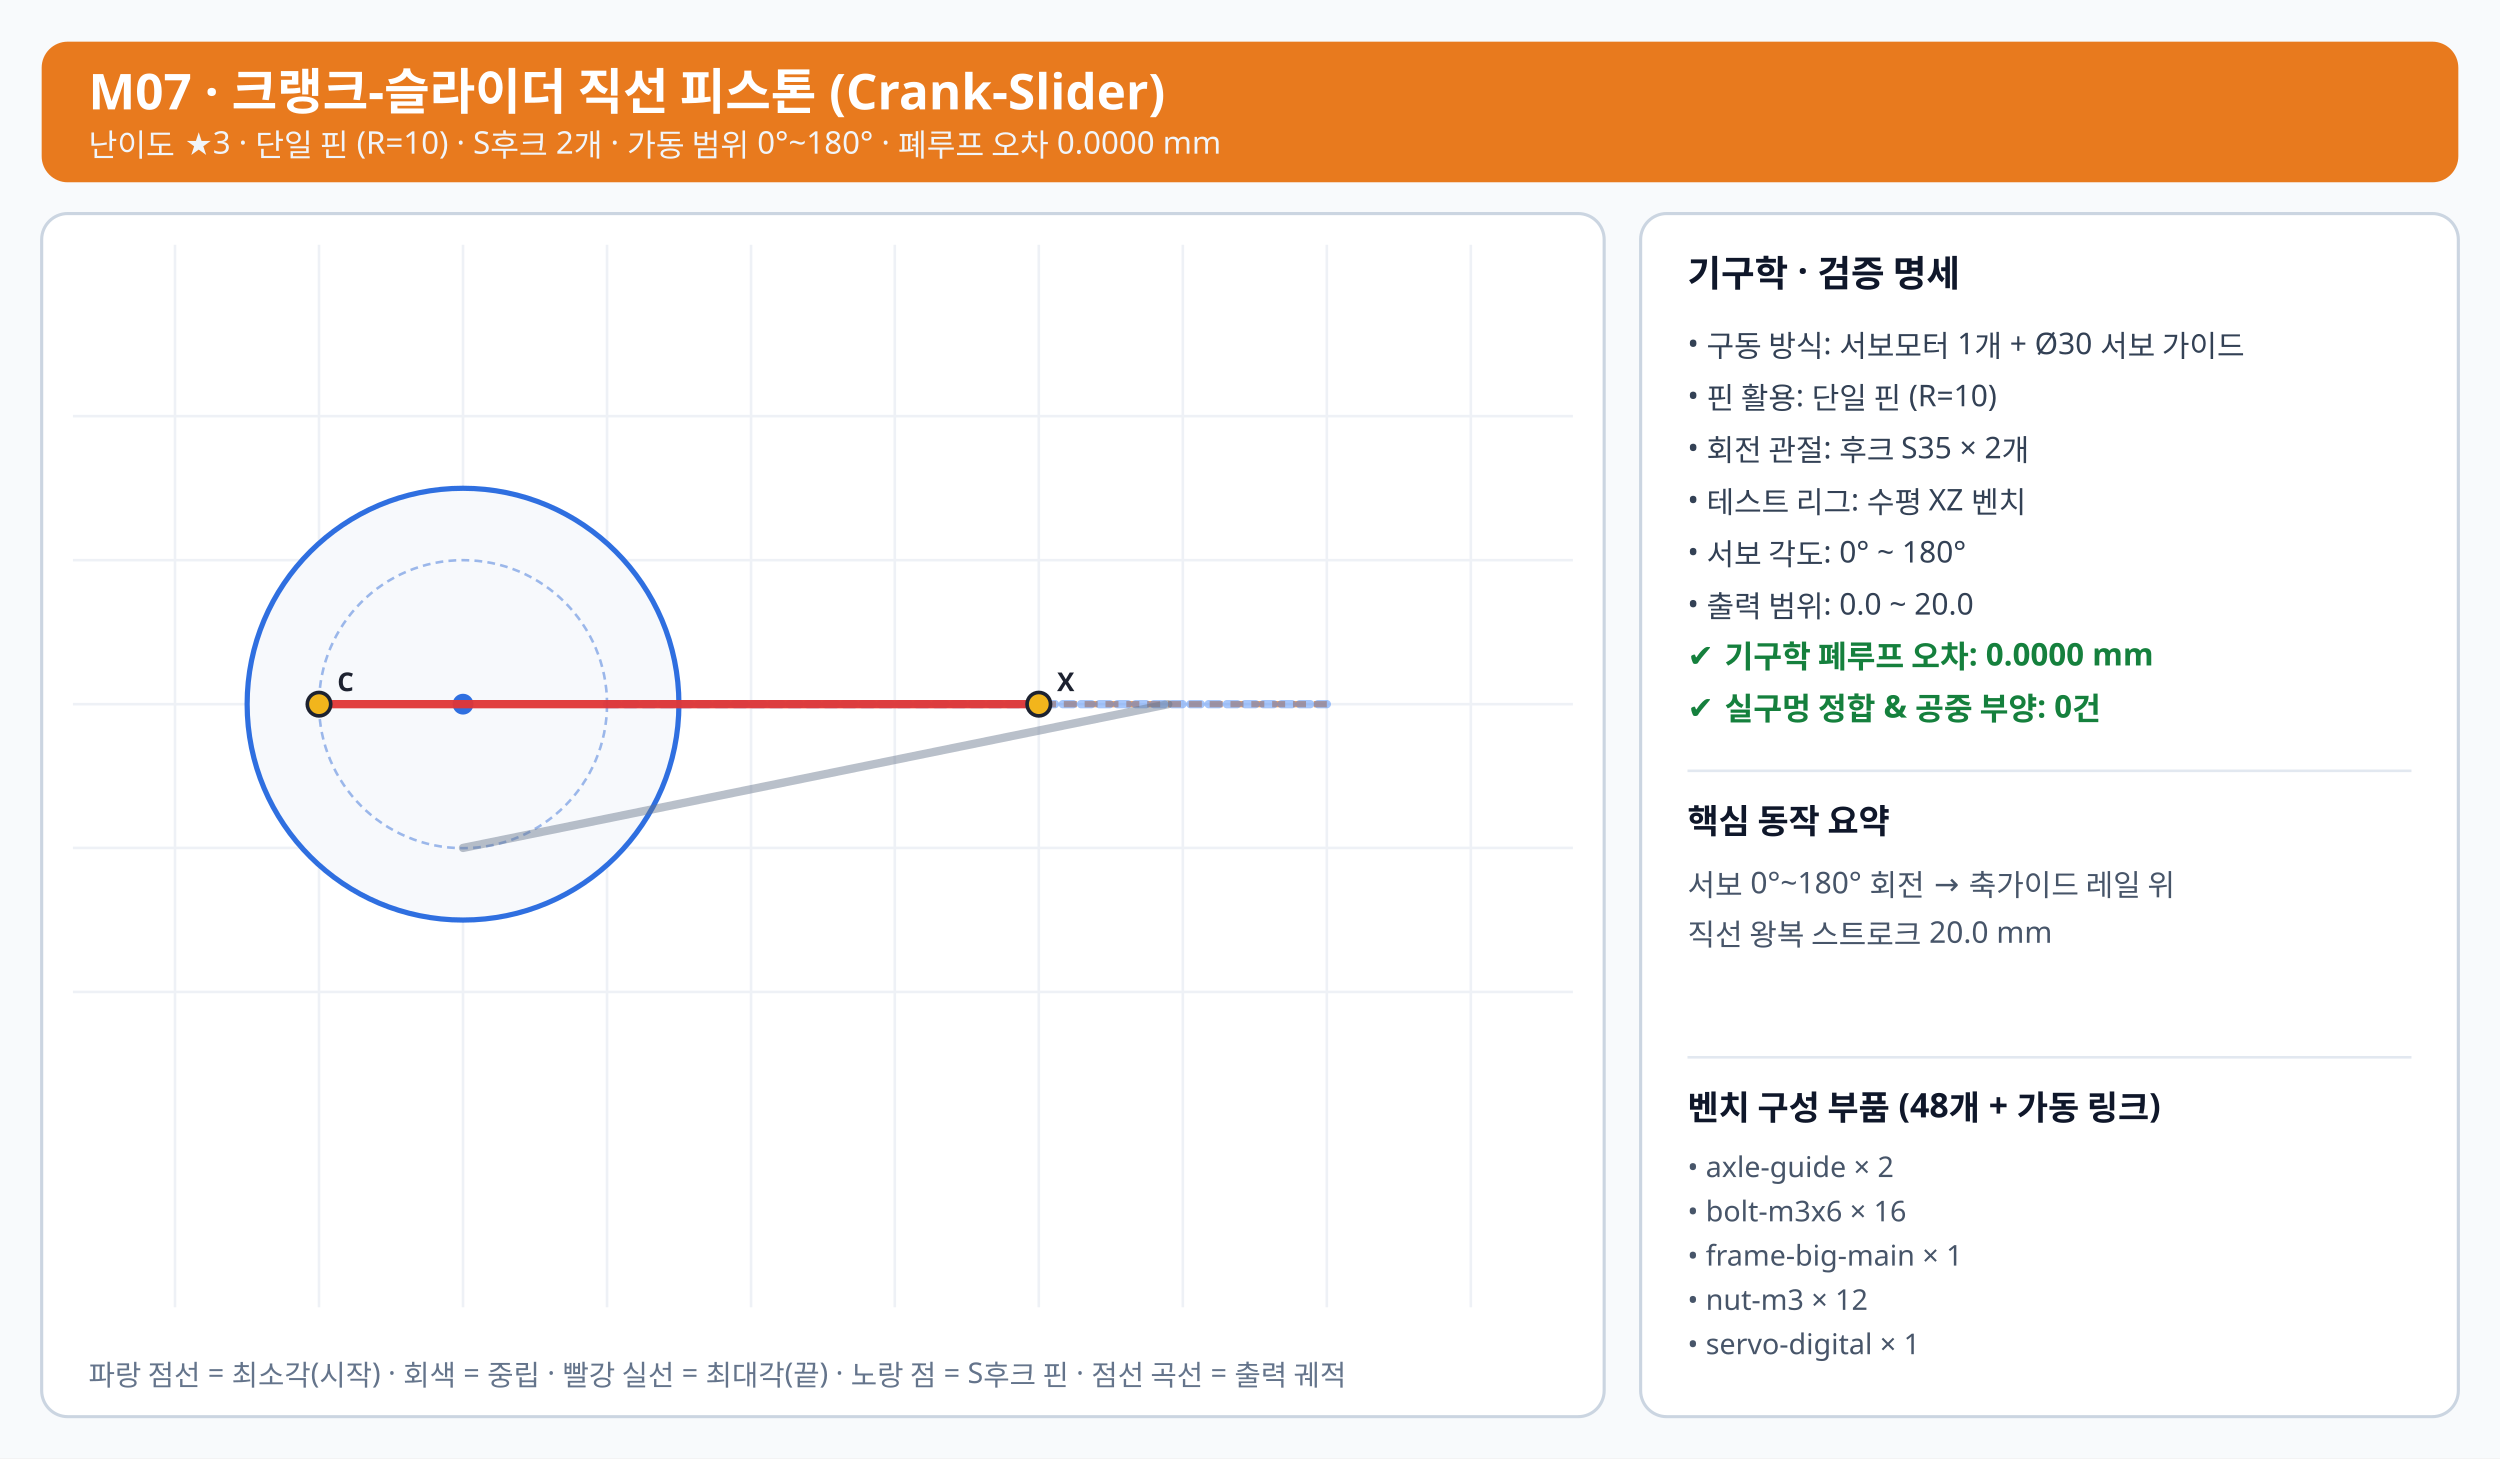
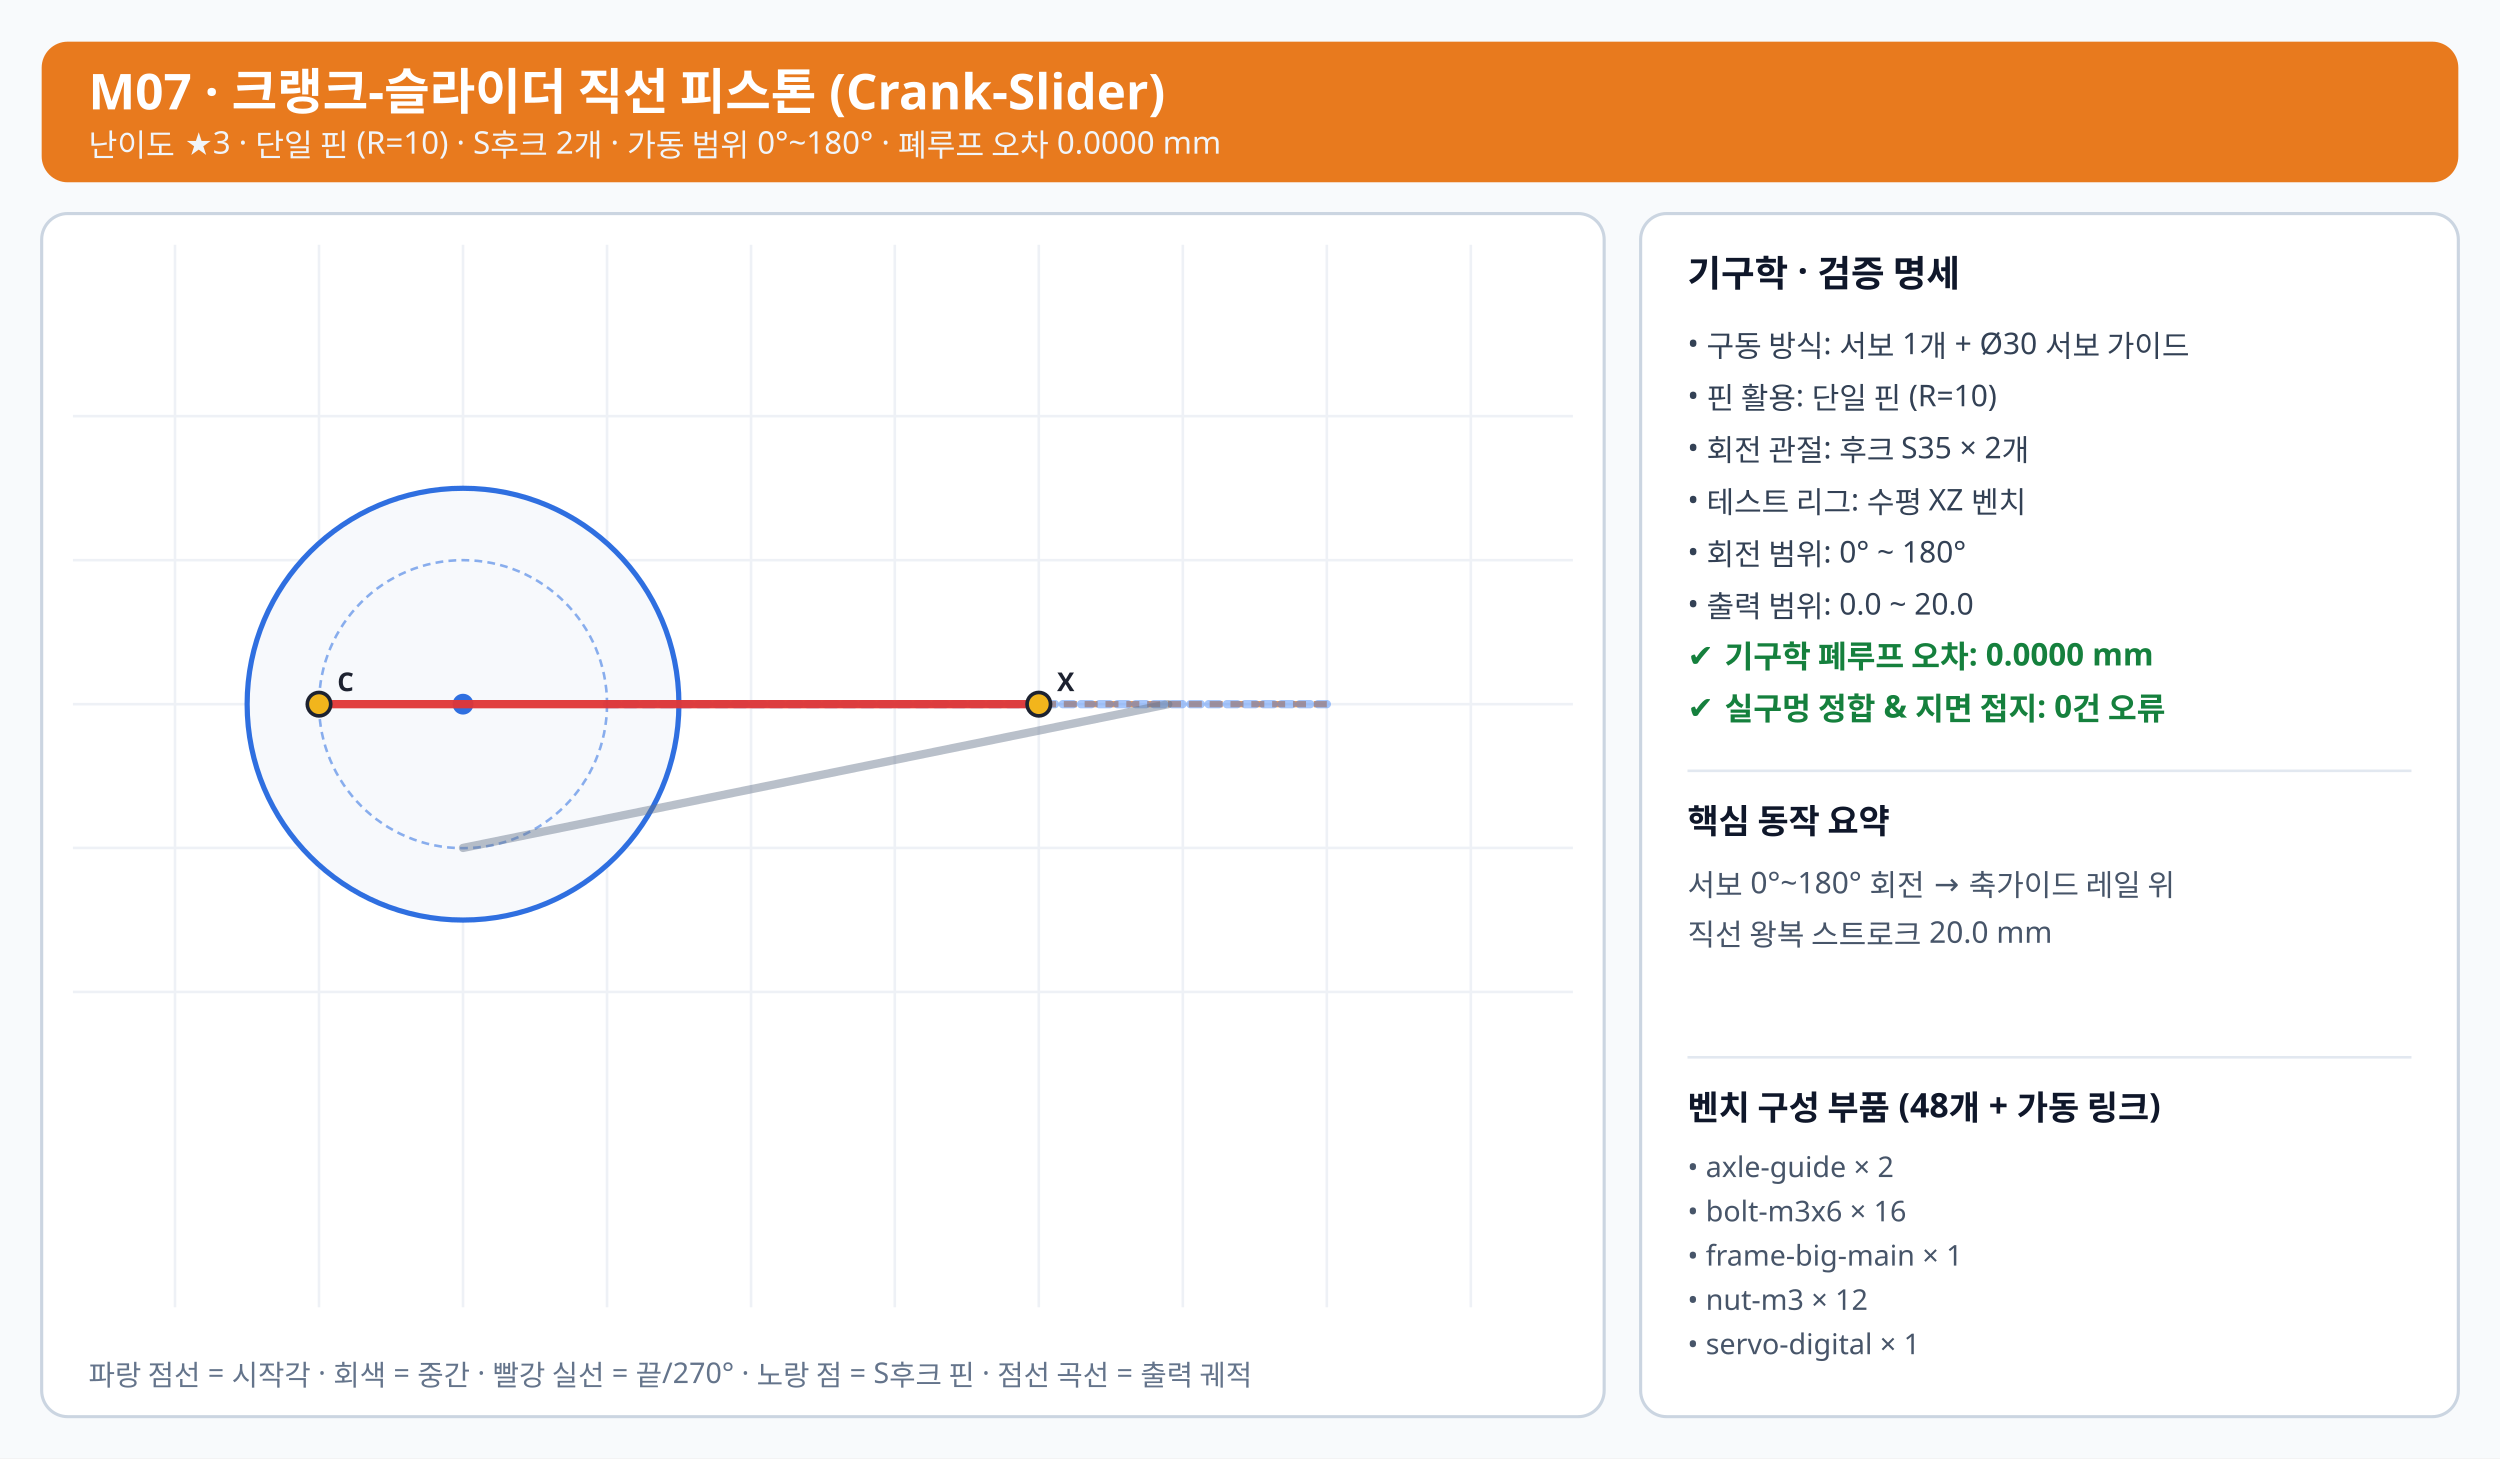
<svg xmlns="http://www.w3.org/2000/svg" viewBox="0 0 960 560" font-family="Pretendard,Apple SD Gothic Neo,sans-serif">
  <rect width="960" height="560" fill="#f8fafc" />
  <rect x="16" y="16" width="928" height="54" rx="10" fill="#e87a1e" />
  <text x="34" y="42" fill="#fff" font-size="19" font-weight="800">M07 · 크랭크-슬라이더 직선 피스톤 (Crank-Slider)</text>
  <text x="34" y="60" fill="#f1f5f9" font-size="12">난이도 ★3 · 단일 핀 (R=10) · S후크 2개 · 가동 범위 0°~180° · 폐루프 오차 0.0000 mm</text>
  <rect x="16" y="82" width="600" height="462" rx="10" fill="#fff" stroke="#cbd5e1" stroke-width="1.2" />
  <line x1="67.2" y1="94" x2="67.2" y2="502" stroke="#eef1f6" stroke-width="1" />
  <line x1="122.5" y1="94" x2="122.5" y2="502" stroke="#eef1f6" stroke-width="1" />
  <line x1="177.8" y1="94" x2="177.8" y2="502" stroke="#eef1f6" stroke-width="1" />
  <line x1="233.1" y1="94" x2="233.1" y2="502" stroke="#eef1f6" stroke-width="1" />
  <line x1="288.4" y1="94" x2="288.4" y2="502" stroke="#eef1f6" stroke-width="1" />
  <line x1="343.6" y1="94" x2="343.6" y2="502" stroke="#eef1f6" stroke-width="1" />
  <line x1="398.9" y1="94" x2="398.9" y2="502" stroke="#eef1f6" stroke-width="1" />
  <line x1="454.2" y1="94" x2="454.2" y2="502" stroke="#eef1f6" stroke-width="1" />
  <line x1="509.5" y1="94" x2="509.5" y2="502" stroke="#eef1f6" stroke-width="1" />
  <line x1="564.8" y1="94" x2="564.8" y2="502" stroke="#eef1f6" stroke-width="1" />
  <line x1="28" y1="159.8" x2="604" y2="159.8" stroke="#eef1f6" stroke-width="1" />
  <line x1="28" y1="215.1" x2="604" y2="215.1" stroke="#eef1f6" stroke-width="1" />
  <line x1="28" y1="270.4" x2="604" y2="270.4" stroke="#eef1f6" stroke-width="1" />
  <line x1="28" y1="325.6" x2="604" y2="325.6" stroke="#eef1f6" stroke-width="1" />
  <line x1="28" y1="380.9" x2="604" y2="380.9" stroke="#eef1f6" stroke-width="1" />
  <circle cx="177.8" cy="270.4" r="82.9" fill="#f7f9fc" stroke="#2f6fe0" stroke-width="2.0" />
-   <circle cx="177.8" cy="270.4" r="55.3" fill="none" stroke="#9bb7ea" stroke-width="1" stroke-dasharray="3 2" />
+   <circle cx="177.8" cy="270.4" r="55.3" fill="none" stroke="#2f6fe0" stroke-width="1" stroke-opacity="0.55" stroke-dasharray="3 2" />
  <circle cx="177.8" cy="270.4" r="4" fill="#2f6fe0" />
-   <polyline points="509.5,270.4 509.5,270.4 509.4,270.4 509.2,270.4 508.9,270.4 508.5,270.4 508.1,270.4 507.6,270.4 507.0,270.4 506.3,270.4 505.5,270.4 504.7,270.4 503.8,270.4 502.9,270.4 501.8,270.4 500.7,270.4 499.6,270.4 498.3,270.4 497.1,270.4 495.7,270.4 494.3,270.4 492.8,270.4 491.3,270.4 489.8,270.4 488.2,270.4 486.5,270.4 484.8,270.4 483.1,270.4 481.3,270.4 479.5,270.4 477.7,270.4 475.8,270.4 474.0,270.4 472.1,270.4 470.2,270.4 468.2,270.4 466.3,270.4 464.3,270.4 462.4,270.4 460.4,270.4 458.4,270.4 456.5,270.4 454.5,270.4 452.5,270.4 450.6,270.4 448.6,270.4 446.7,270.4 444.8,270.4 442.9,270.4 441.1,270.4 439.2,270.4 437.4,270.4 435.6,270.4 433.8,270.4 432.1,270.4 430.4,270.4 428.7,270.4 427.1,270.4 425.5,270.4 423.9,270.4 422.4,270.4 420.9,270.4 419.5,270.4 418.1,270.4 416.7,270.4 415.4,270.4 414.2,270.4 412.9,270.4 411.8,270.4 410.7,270.4 409.6,270.4 408.6,270.4 407.6,270.4 406.7,270.4 405.8,270.4 405.0,270.4 404.2,270.4 403.5,270.4 402.8,270.4 402.2,270.4 401.6,270.4 401.1,270.4 400.7,270.4 400.3,270.4 399.9,270.4 399.6,270.4 399.4,270.4 399.2,270.4 399.0,270.4 399.0,270.4 398.9,270.4" fill="none" stroke="#e87a1e" stroke-width="2.4" stroke-opacity="0.7" stroke-dasharray="5 3" />
+   <polyline points="509.5,270.4 509.5,270.4 509.4,270.4 509.2,270.4 508.9,270.4 508.5,270.4 508.1,270.4 507.6,270.4 507.0,270.4 506.3,270.4 505.5,270.4 504.7,270.4 503.8,270.4 502.9,270.4 501.8,270.4 500.7,270.4 499.6,270.4 498.3,270.4 497.1,270.4 495.7,270.4 494.3,270.4 492.8,270.4 491.3,270.4 489.8,270.4 488.2,270.4 486.5,270.4 484.8,270.4 483.1,270.4 481.3,270.4 479.5,270.4 477.7,270.4 475.8,270.4 474.0,270.4 472.1,270.4 470.2,270.4 468.2,270.4 466.3,270.4 464.3,270.4 462.4,270.4 460.4,270.4 458.4,270.4 456.5,270.4 454.5,270.4 452.5,270.4 450.6,270.4 448.6,270.4 446.7,270.4 444.8,270.4 442.9,270.4 441.1,270.4 439.2,270.4 437.4,270.4 435.6,270.4 433.8,270.4 432.1,270.4 430.4,270.4 428.7,270.4 427.1,270.4 425.5,270.4 423.9,270.4 422.4,270.4 420.9,270.4 419.5,270.4 418.1,270.4 416.7,270.4 415.4,270.4 414.2,270.4 412.9,270.4 411.8,270.4 410.7,270.4 409.6,270.4 408.6,270.4 407.6,270.4 406.7,270.4 405.8,270.4 405.0,270.4 404.2,270.4 403.5,270.4 402.8,270.4 402.2,270.4 401.6,270.4 401.1,270.4 400.7,270.4 400.3,270.4 399.9,270.4 399.6,270.4 399.4,270.4 399.2,270.4 399.0,270.4 399.0,270.4 398.9,270.4" fill="none" stroke="#e87a1e" stroke-width="2.4" stroke-opacity="0.75" stroke-dasharray="5 3" />
  <line x1="233.1" y1="270.4" x2="509.5" y2="270.4" stroke="#3b82f6" stroke-width="3.2" stroke-linecap="round" stroke-opacity="0.45" stroke-dasharray="4 3" />
  <line x1="177.8" y1="325.6" x2="448.6" y2="270.4" stroke="#64748b" stroke-width="3.2" stroke-linecap="round" stroke-opacity="0.45" />
  <line x1="122.5" y1="270.4" x2="398.9" y2="270.4" stroke="#e03636" stroke-width="3.2" stroke-linecap="round" stroke-opacity="0.95" />
  <circle cx="122.5" cy="270.4" r="4.5" fill="#f2b51c" stroke="#1d2230" stroke-width="1.4" />
  <text x="129.5" y="265.4" font-size="10" font-weight="700" fill="#1d2230">C</text>
  <circle cx="398.9" cy="270.4" r="4.5" fill="#f2b51c" stroke="#1d2230" stroke-width="1.4" />
  <text x="405.9" y="265.4" font-size="10" font-weight="700" fill="#1d2230">X</text>
-   <text x="34" y="532" fill="#64748b" font-size="11">파랑 점선 = 최소각(시작) · 회색 = 중립 · 빨강 실선 = 최대각(끝) · 노랑 점 = S후크 핀 · 점선 곡선 = 출력 궤적</text>
+   <text x="34" y="532" fill="#64748b" font-size="11">파랑 점선 = 시작각 · 회색 = 중간 · 빨강 실선 = 끝/270° · 노랑 점 = S후크 핀 · 점선 곡선 = 출력 궤적</text>
  <rect x="630" y="82" width="314" height="462" rx="10" fill="#fff" stroke="#cbd5e1" stroke-width="1.2" />
  <text x="648" y="110" fill="#0f172a" font-size="14" font-weight="800">기구학 · 검증 명세</text>
-   <text x="648" y="136" fill="#334155" font-size="11.5">• 구동 방식: 서보모터 1개 + Ø30 서보 가이드</text>
+   <text x="648" y="136" fill="#334155" font-size="11.5">• 구동 방식: 서보 1개 + Ø30 서보 가이드</text>
  <text x="648" y="156" fill="#334155" font-size="11.5">• 핀 활용: 단일 핀 (R=10)</text>
  <text x="648" y="176" fill="#334155" font-size="11.5">• 회전 관절: 후크 S35 × 2개</text>
  <text x="648" y="196" fill="#334155" font-size="11.5">• 테스트 리그: 수평 XZ 벤치</text>
-   <text x="648" y="216" fill="#334155" font-size="11.5">• 서보 각도: 0° ~ 180°</text>
+   <text x="648" y="216" fill="#334155" font-size="11.5">• 회전 범위: 0° ~ 180°</text>
  <text x="648" y="236" fill="#334155" font-size="11.5">• 출력 범위: 0.0 ~ 20.0</text>
  <text x="648" y="256" fill="#15803d" font-size="12" font-weight="800">✔ 기구학 폐루프 오차: 0.0000 mm</text>
-   <text x="648" y="276" fill="#15803d" font-size="12" font-weight="800">✔ 실구멍 정합 &amp; 공중 부양: 0건</text>
+   <text x="648" y="276" fill="#15803d" font-size="12" font-weight="800">✔ 실구멍 정합 &amp; 지면 접지: 0건 오류</text>
  <line x1="648" y1="296" x2="926" y2="296" stroke="#e2e8f0" />
  <text x="648" y="320" fill="#0f172a" font-size="13" font-weight="800">핵심 동작 요약</text>
  <text x="648" y="344" fill="#475569" font-size="11.5">서보 0°~180° 회전 → 축가이드 레일 위 </text>
  <text x="648" y="363" fill="#475569" font-size="11.5">직선 왕복 스트로크 20.0 mm</text>
  <line x1="648" y1="406" x2="926" y2="406" stroke="#e2e8f0" />
  <text x="648" y="430" fill="#0f172a" font-size="13" font-weight="800">벤치 구성 부품 (48개 + 가동 링크)</text>
  <text x="648" y="452" fill="#475569" font-size="11">• axle-guide × 2</text>
  <text x="648" y="469" fill="#475569" font-size="11">• bolt-m3x6 × 16</text>
  <text x="648" y="486" fill="#475569" font-size="11">• frame-big-main × 1</text>
  <text x="648" y="503" fill="#475569" font-size="11">• nut-m3 × 12</text>
  <text x="648" y="520" fill="#475569" font-size="11">• servo-digital × 1</text>
</svg>
